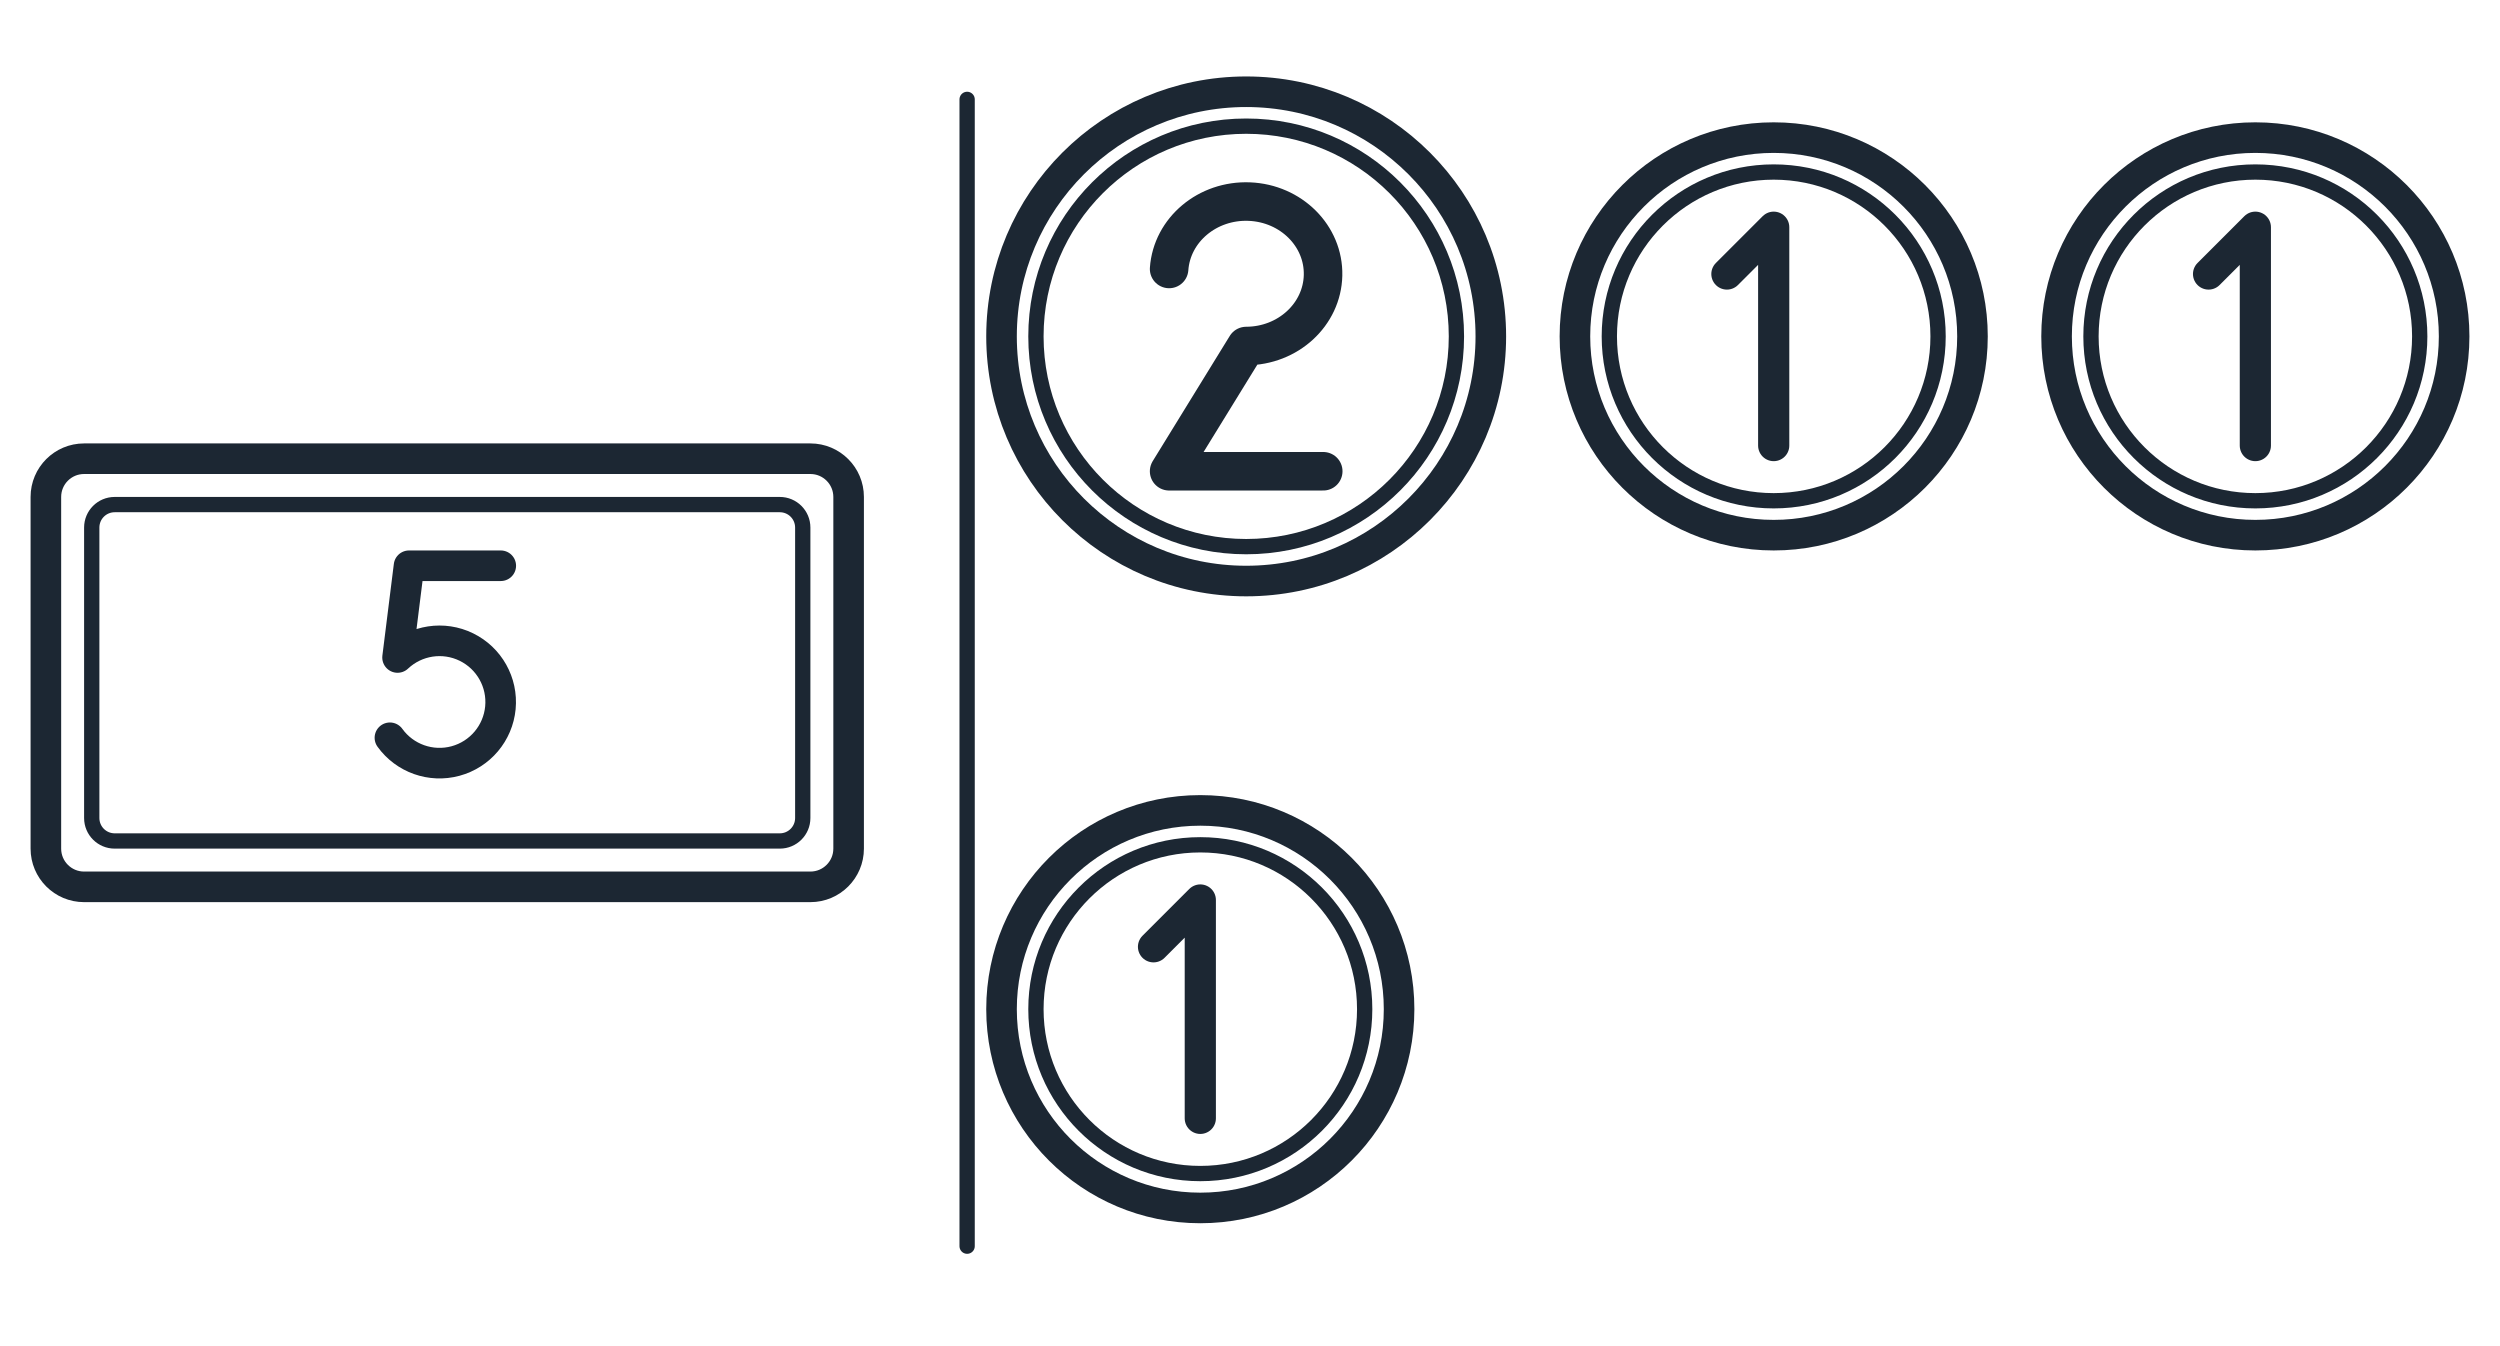
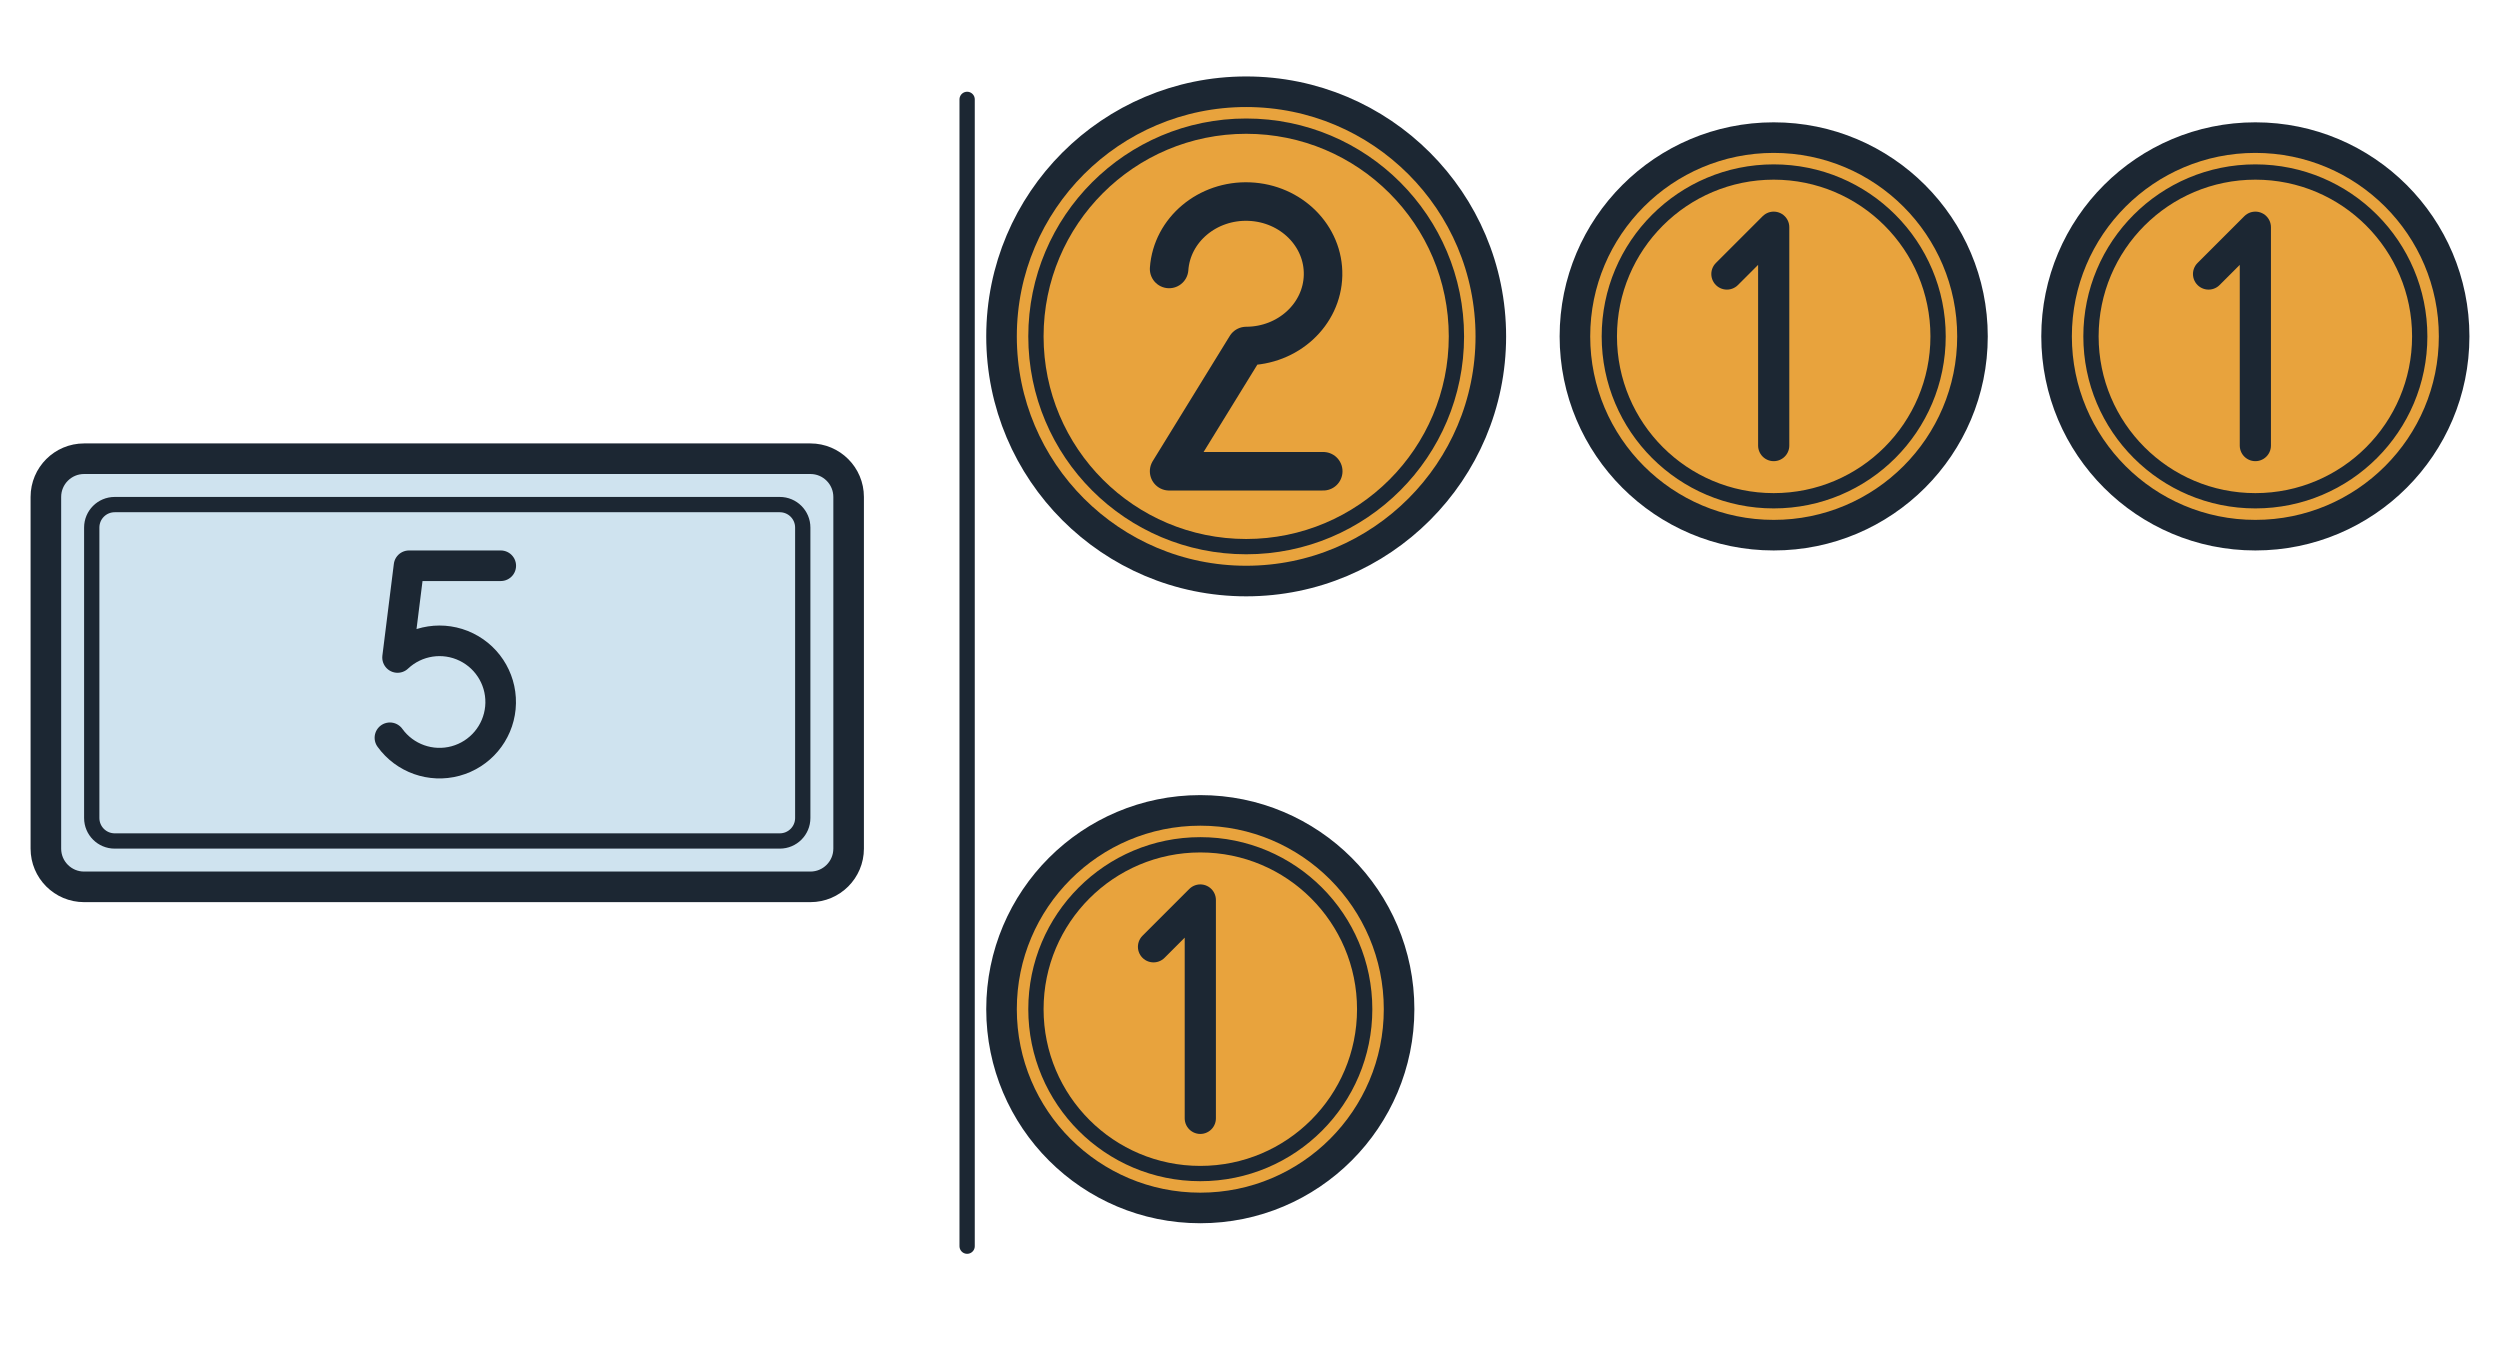
<svg xmlns="http://www.w3.org/2000/svg" xmlns:xlink="http://www.w3.org/1999/xlink" viewBox="0 0 654 352" width="327" height="176" role="img" fill="none" stroke="#1c2733" stroke-width="8" stroke-linecap="round" stroke-linejoin="round">
  <defs>
    <path id="g1" d="M8 14 L20 2 L20 58" />
    <path id="g2" d="M4 16 A16 15 0 1 1 20 32 L4 58 L36 58" />
    <path id="g5" d="M34 2 L10 2 L7 26 A16 16 0 1 1 5 47" />
  </defs>
-   <rect x="12" y="120" width="210" height="112" rx="10" />
+   <rect x="12" y="120" width="210" height="112" rx="10" fill="#cfe3ef" />
  <rect x="24" y="132" width="186" height="88" rx="6" stroke-width="4" />
  <use xlink:href="#g5" transform="translate(117 176) scale(1) translate(-20 -30)" />
  <path d="M253 26 L253 326" stroke-width="4" />
-   <circle cx="326" cy="88" r="64" />
+   <circle cx="326" cy="88" r="64" fill="#e8a33d" />
  <circle cx="326" cy="88" r="55" stroke-width="4" />
  <use xlink:href="#g2" transform="translate(326 88) scale(1.26) translate(-20 -30)" />
-   <circle cx="464" cy="88" r="52" />
+   <circle cx="464" cy="88" r="52" fill="#e8a33d" />
  <circle cx="464" cy="88" r="43" stroke-width="4" />
  <use xlink:href="#g1" transform="translate(464 88) scale(1.02) translate(-20 -30)" />
-   <circle cx="590" cy="88" r="52" />
+   <circle cx="590" cy="88" r="52" fill="#e8a33d" />
  <circle cx="590" cy="88" r="43" stroke-width="4" />
  <use xlink:href="#g1" transform="translate(590 88) scale(1.02) translate(-20 -30)" />
-   <circle cx="314" cy="264" r="52" />
+   <circle cx="314" cy="264" r="52" fill="#e8a33d" />
  <circle cx="314" cy="264" r="43" stroke-width="4" />
  <use xlink:href="#g1" transform="translate(314 264) scale(1.02) translate(-20 -30)" />
</svg>
